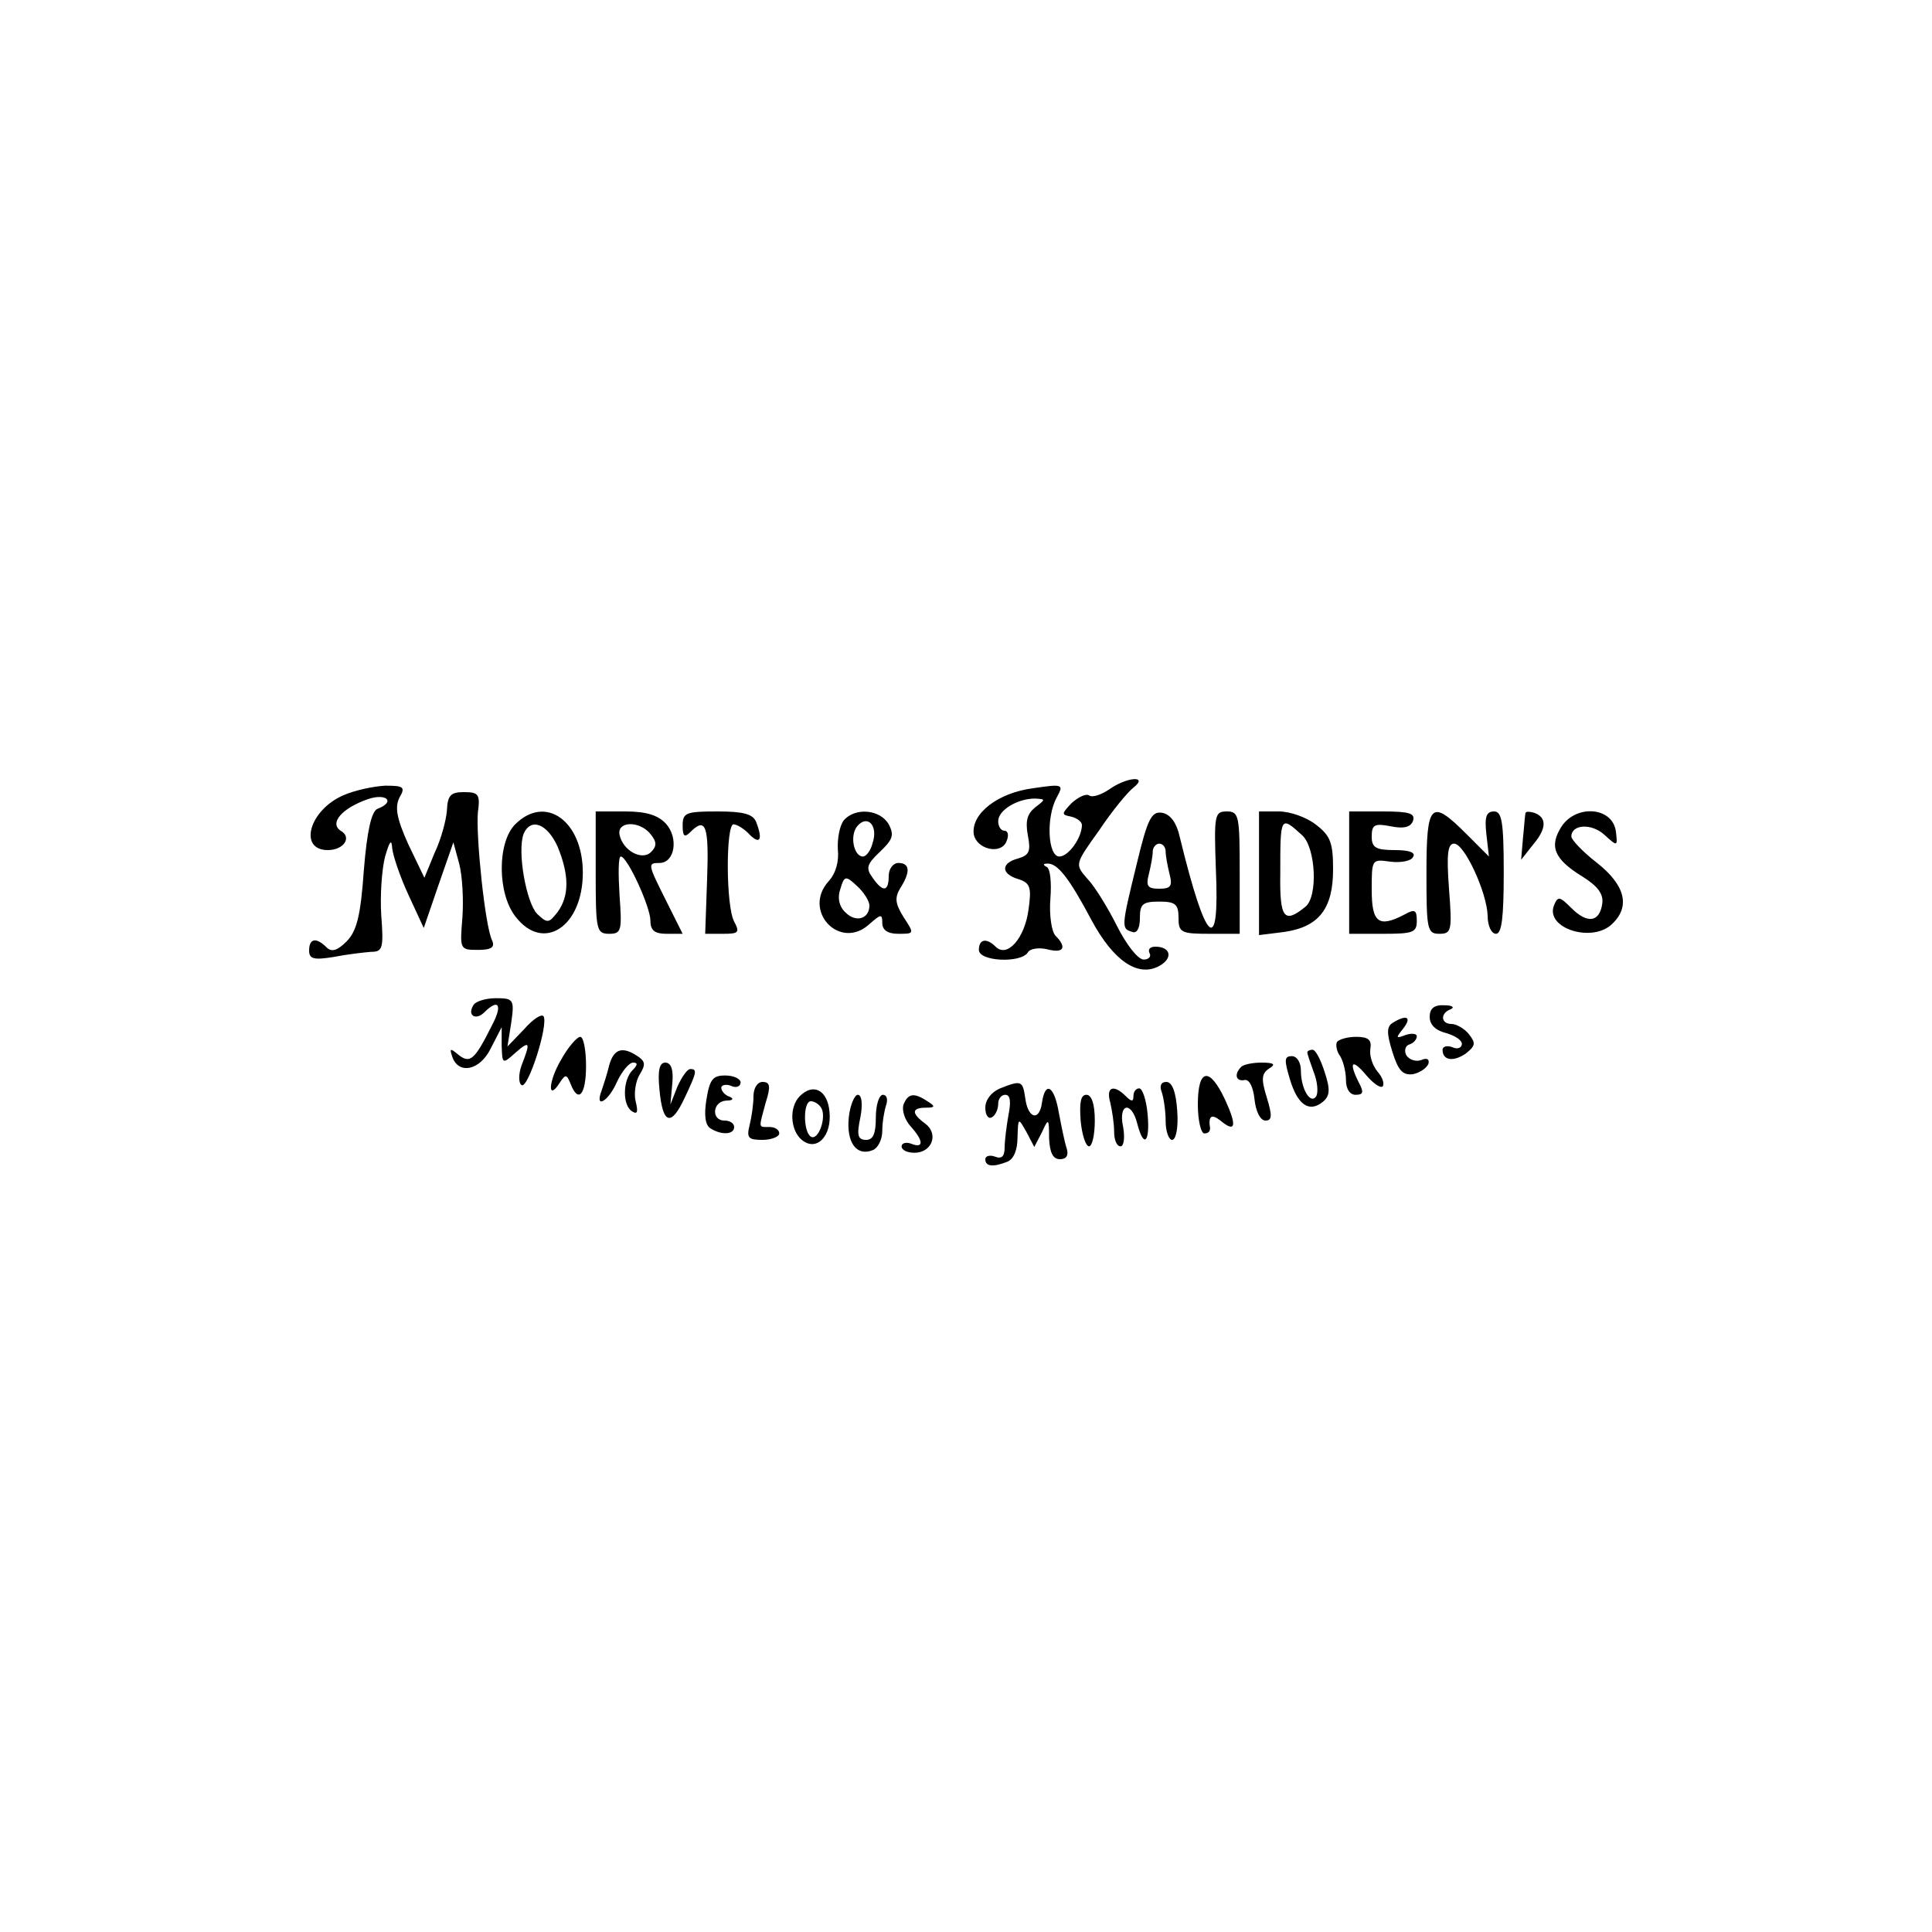
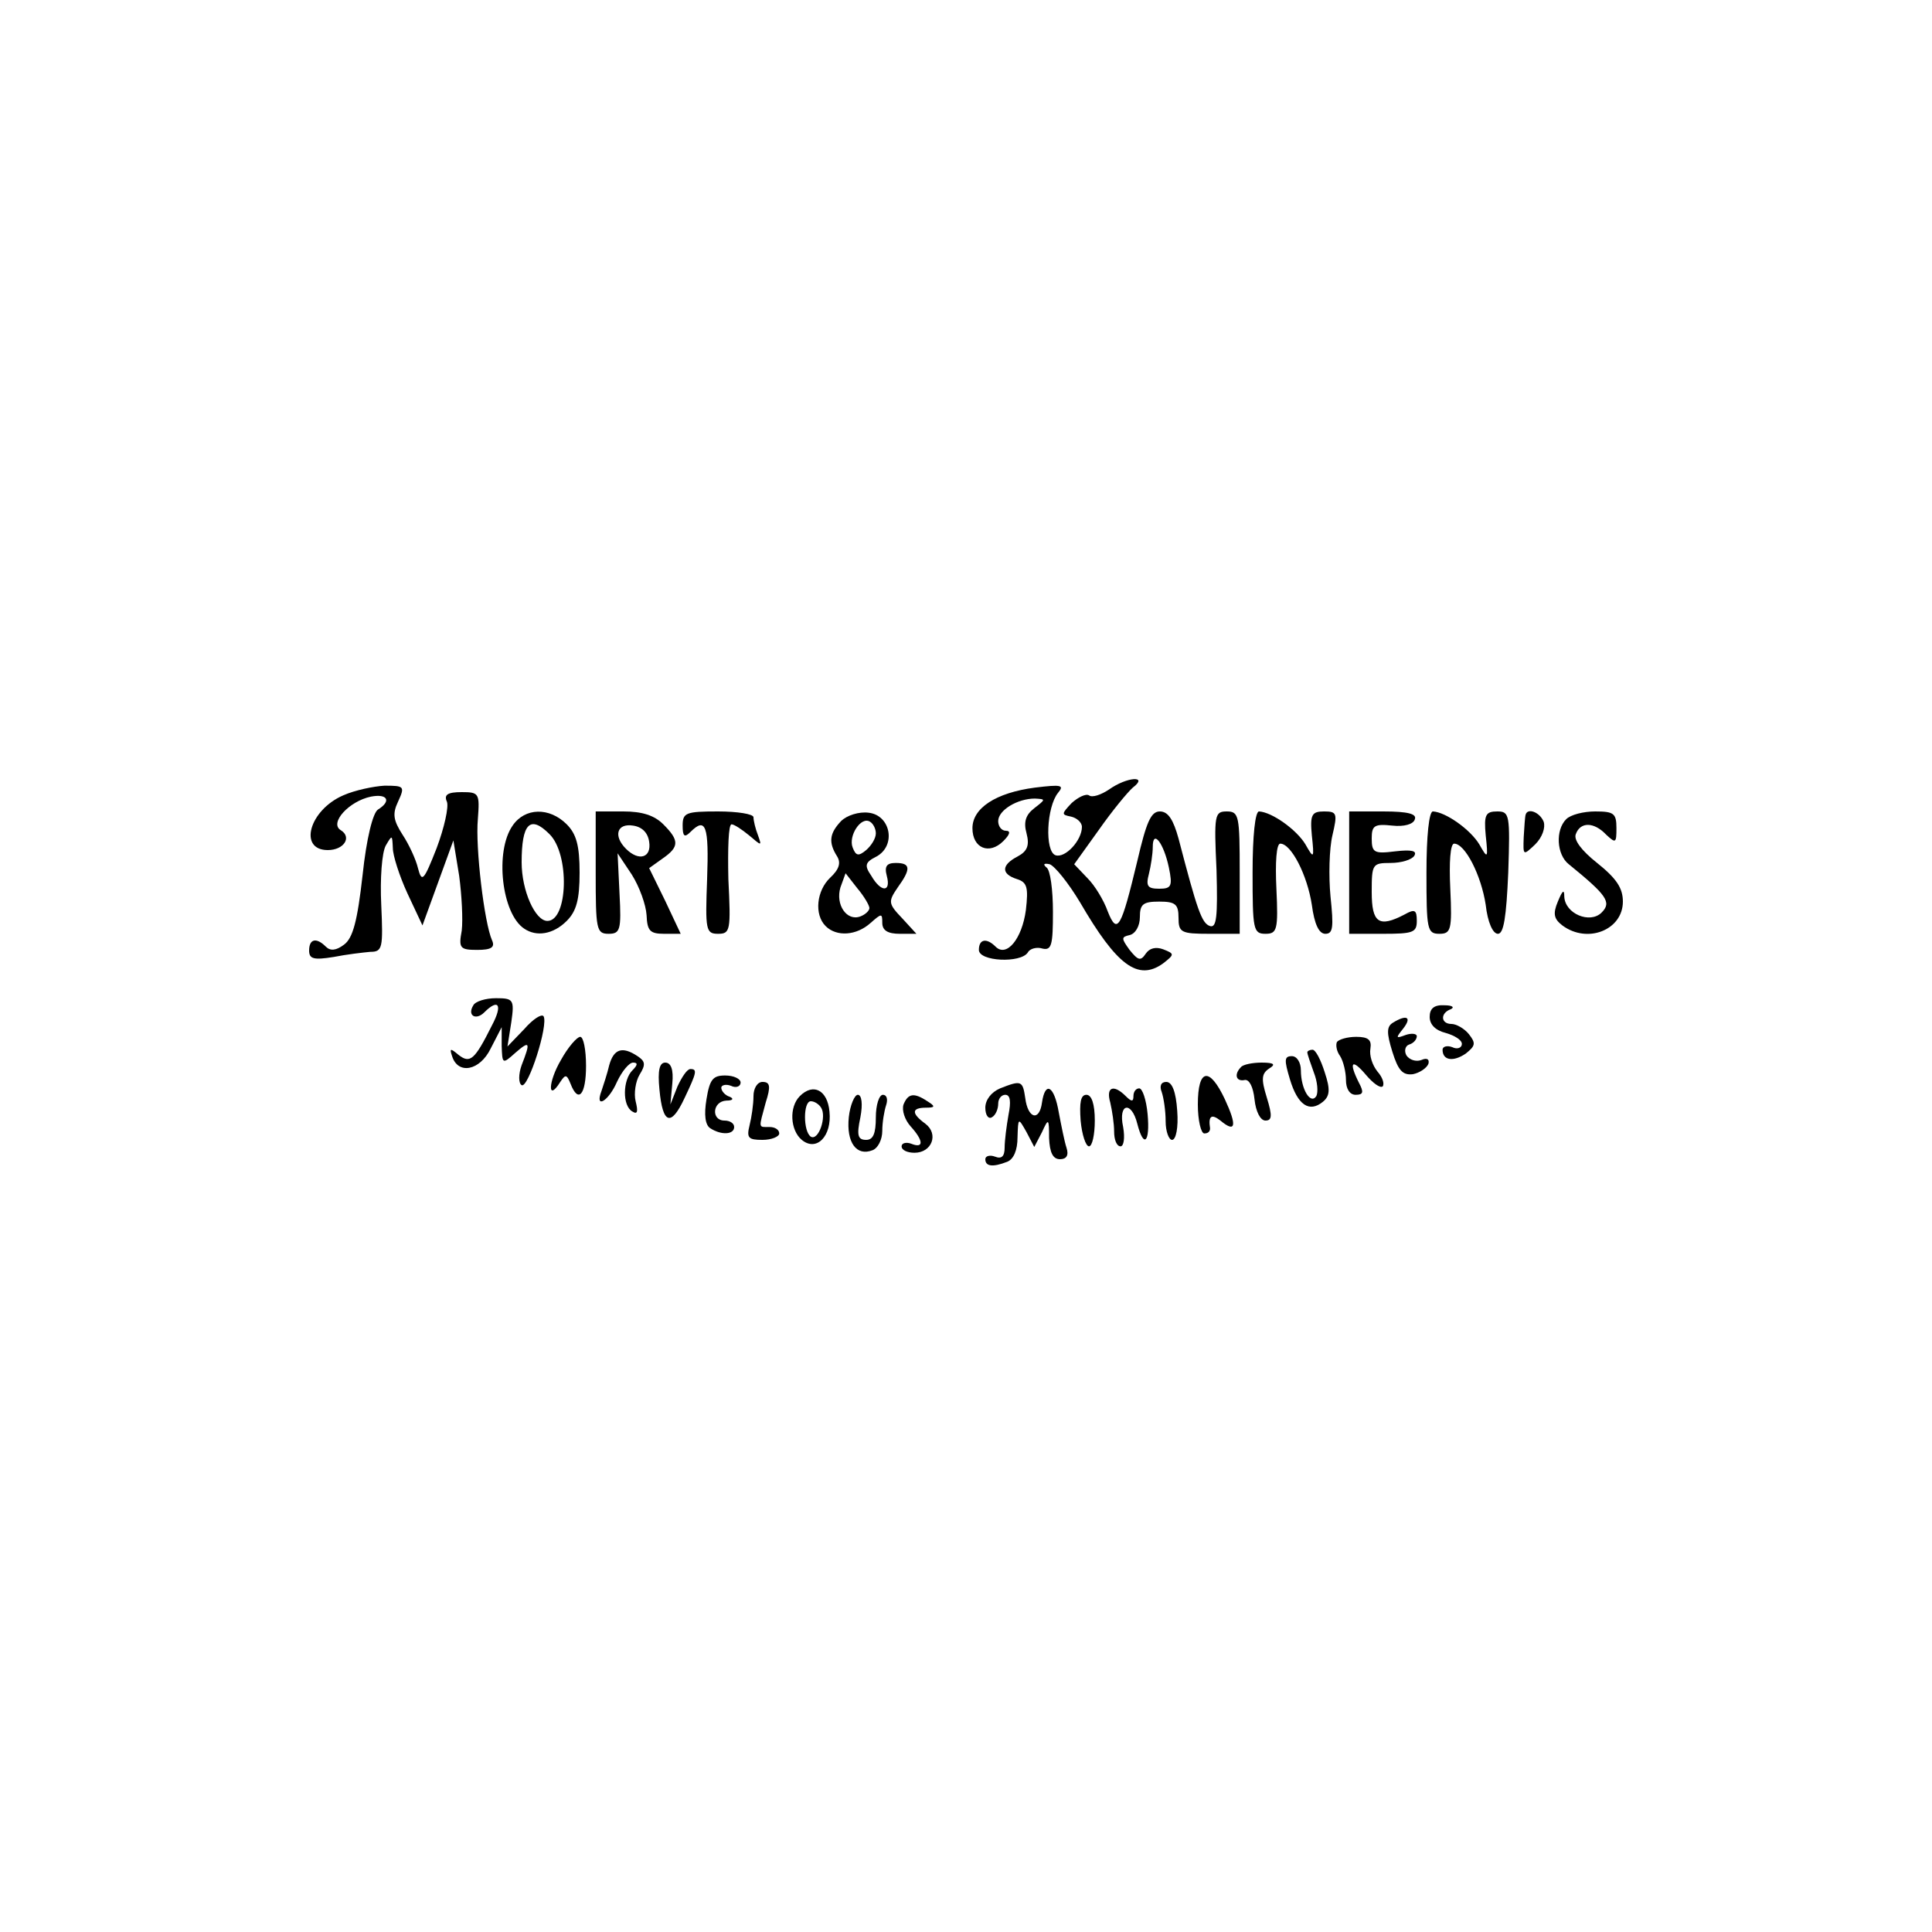
<svg xmlns="http://www.w3.org/2000/svg" version="1.0" width="300pt" height="300pt" viewBox="0 0 300 300" preserveAspectRatio="xMidYMid meet">
  <g transform="translate(0,300) scale(0.1,-0.1)" fill="#000000" stroke="none">
-     <path d="M1722 1774 c-12 -8 -26 -13 -31 -9 -5 3 -17 -3 -27 -12 -16 -17 -16 -18 -1 -21 9 -2 17 -8 17 -13 0 -20 -21 -49 -35 -49 -18 0 -21 61 -4 92 11 20 10 21 -37 14 -54 -7 -96 -39 -92 -71 4 -24 43 -33 51 -11 4 9 2 16 -3 16 -6 0 -10 7 -10 15 0 17 30 35 57 35 17 -1 17 -1 0 -14 -12 -10 -15 -21 -11 -43 5 -25 2 -31 -15 -36 -27 -7 -27 -24 0 -32 19 -6 21 -13 16 -48 -6 -44 -33 -75 -51 -57 -14 14 -26 12 -26 -5 0 -18 65 -21 76 -4 3 6 17 8 30 5 26 -7 31 3 13 21 -6 6 -10 32 -8 57 2 25 0 48 -6 50 -6 3 -5 5 1 5 16 1 34 -22 69 -88 34 -63 72 -89 105 -71 22 12 18 30 -6 30 -8 0 -12 -4 -9 -10 3 -5 -1 -10 -9 -10 -9 0 -27 23 -42 53 -14 28 -35 62 -46 73 -19 22 -19 22 19 75 20 30 44 59 53 66 24 19 -10 17 -38 -3z" />
-     <path d="M533 1765 c-53 -23 -70 -85 -24 -85 25 0 38 20 20 30 -18 12 2 35 42 49 29 10 44 -4 15 -15 -9 -4 -16 -33 -21 -95 -5 -71 -11 -95 -27 -111 -14 -14 -23 -17 -31 -9 -16 16 -27 14 -27 -5 0 -13 7 -15 38 -10 20 4 46 7 58 8 18 0 20 5 16 57 -2 31 1 72 6 91 7 24 10 28 11 13 1 -11 12 -44 25 -72 l24 -52 23 67 23 66 9 -33 c5 -19 7 -56 5 -84 -4 -49 -4 -50 24 -50 21 0 27 4 22 15 -11 23 -25 161 -22 198 4 29 1 32 -22 32 -20 0 -25 -5 -26 -28 -1 -15 -9 -45 -19 -66 l-16 -39 -25 52 c-18 40 -21 57 -14 72 10 17 7 19 -22 19 -18 -1 -47 -7 -65 -15z" />
-     <path d="M800 1720 c-28 -28 -28 -108 1 -144 43 -55 104 -15 104 69 0 80 -58 122 -105 75z m66 -35 c18 -44 18 -76 0 -101 -14 -18 -16 -18 -32 -3 -17 18 -31 97 -21 124 11 26 37 16 53 -20z" />
-     <path d="M925 1645 c0 -89 1 -95 21 -95 19 0 20 5 16 60 -2 33 -2 60 2 60 10 0 46 -78 46 -100 0 -15 7 -20 25 -20 l25 0 -25 50 c-29 58 -30 60 -11 60 24 0 30 39 10 61 -12 13 -30 19 -63 19 l-46 0 0 -95z m85 60 c10 -12 10 -19 1 -28 -14 -14 -44 2 -49 27 -4 21 31 22 48 1z" />
-     <path d="M1060 1718 c0 -17 3 -19 12 -10 24 24 29 10 26 -73 l-3 -85 28 0 c24 0 26 2 17 19 -13 24 -13 151 -1 151 5 0 17 -7 25 -16 16 -16 21 -8 10 20 -5 12 -20 16 -60 16 -49 0 -54 -2 -54 -22z" />
-     <path d="M1310 1726 c-6 -8 -10 -28 -9 -45 2 -18 -3 -37 -14 -49 -42 -46 17 -109 63 -67 18 16 20 16 20 2 0 -11 8 -17 25 -17 25 0 25 0 8 26 -13 21 -14 30 -5 45 16 25 15 39 -3 39 -8 0 -15 -9 -15 -20 0 -25 -9 -26 -25 -3 -11 15 -9 21 11 40 20 19 23 26 14 43 -13 23 -52 27 -70 6z m45 -35 c-3 -12 -10 -21 -15 -21 -14 0 -21 32 -9 47 16 19 33 1 24 -26z m-5 -97 c0 -21 -21 -27 -37 -11 -10 9 -13 23 -8 37 6 20 8 21 26 4 10 -9 19 -23 19 -30z" />
-     <path d="M1765 1658 c-24 -98 -24 -100 -7 -105 7 -3 12 5 12 21 0 22 4 26 30 26 25 0 30 -4 30 -25 0 -23 4 -25 48 -25 l47 0 0 95 c0 88 -1 95 -20 95 -19 0 -20 -5 -17 -90 6 -136 -15 -118 -56 50 -5 23 -15 36 -28 38 -16 2 -22 -9 -39 -80z m45 20 c0 -7 3 -23 6 -35 5 -19 2 -23 -16 -23 -18 0 -21 4 -16 23 3 12 6 28 6 35 0 6 5 12 10 12 6 0 10 -6 10 -12z" />
-     <path d="M1955 1644 l0 -96 40 5 c53 8 75 36 75 97 0 41 -4 52 -26 69 -15 12 -41 21 -58 21 l-31 0 0 -96z m67 59 c21 -19 25 -95 5 -111 -33 -27 -40 -18 -39 51 0 90 0 91 34 60z" />
-     <path d="M2095 1645 l0 -95 53 0 c46 0 52 2 52 20 0 17 -3 19 -19 10 -40 -21 -51 -13 -51 38 0 48 0 48 29 44 16 -2 32 1 35 7 5 7 -5 11 -28 11 -30 0 -36 4 -36 21 0 18 4 21 29 16 20 -4 31 -2 35 8 4 12 -5 15 -47 15 l-52 0 0 -95z" />
-     <path d="M2215 1645 c0 -88 1 -95 20 -95 19 0 20 5 15 70 -4 54 -2 70 8 70 16 0 51 -76 52 -112 0 -16 6 -28 13 -28 9 0 12 26 12 95 0 79 -3 95 -15 95 -12 0 -15 -8 -12 -35 l4 -35 -35 35 c-55 55 -62 49 -62 -60z" />
-     <path d="M2369 1738 c-1 -1 -2 -19 -4 -38 l-3 -35 19 24 c21 25 21 42 1 49 -7 2 -12 2 -13 0z" />
-     <path d="M2425 1717 c-20 -31 -12 -51 32 -78 24 -15 33 -27 31 -42 -4 -29 -23 -32 -48 -7 -18 18 -21 19 -27 4 -14 -36 61 -59 91 -28 28 27 19 60 -24 94 -22 17 -40 36 -40 41 0 19 31 21 51 3 21 -19 21 -19 18 6 -6 37 -61 41 -84 7z" />
+     <path d="M1722 1774 c-12 -8 -26 -13 -31 -9 -5 3 -17 -3 -27 -12 -16 -17 -16 -18 -1 -21 9 -2 17 -9 17 -16 0 -21 -26 -49 -41 -44 -17 6 -14 75 4 97 10 12 5 13 -36 8 -61 -8 -97 -32 -97 -63 0 -31 26 -42 48 -20 10 10 12 16 4 16 -7 0 -12 7 -12 15 0 17 30 35 57 35 17 -1 17 -1 -1 -15 -13 -10 -17 -21 -12 -39 5 -19 1 -28 -14 -36 -25 -13 -26 -27 -1 -35 16 -5 18 -13 14 -48 -6 -45 -30 -74 -47 -57 -14 14 -26 12 -26 -5 0 -18 65 -21 76 -4 3 6 14 9 23 6 14 -3 16 6 16 57 0 34 -4 65 -10 69 -6 5 -4 7 5 5 8 -3 29 -29 47 -59 57 -98 90 -123 129 -95 18 14 18 15 0 22 -11 4 -21 2 -27 -7 -8 -12 -12 -10 -25 6 -13 18 -13 20 0 23 9 2 16 14 16 28 0 20 5 24 30 24 25 0 30 -4 30 -25 0 -23 4 -25 48 -25 l47 0 0 95 c0 88 -1 95 -20 95 -19 0 -20 -5 -16 -91 2 -73 0 -90 -10 -87 -13 4 -20 25 -49 136 -8 29 -16 42 -29 42 -14 0 -21 -17 -35 -77 -25 -104 -31 -116 -46 -78 -6 17 -20 40 -31 51 l-21 22 38 53 c21 30 45 59 53 66 25 19 -9 17 -37 -3z m93 -121 c6 -29 4 -33 -15 -33 -18 0 -21 4 -16 23 3 12 6 31 6 42 0 28 17 6 25 -32z" />
+     <path d="M533 1765 c-53 -23 -70 -85 -24 -85 25 0 38 20 20 31 -18 11 13 45 47 52 26 5 32 -7 11 -20 -8 -5 -18 -45 -24 -102 -8 -71 -15 -98 -29 -108 -12 -9 -21 -10 -28 -3 -15 15 -26 12 -26 -6 0 -13 7 -15 38 -10 20 4 46 7 57 8 19 0 20 6 17 73 -2 41 1 81 7 92 10 17 10 17 11 -4 0 -11 10 -43 23 -71 l23 -49 24 66 24 66 9 -55 c4 -30 6 -68 4 -85 -5 -27 -3 -30 24 -30 22 0 28 4 23 15 -12 27 -26 144 -22 188 3 40 2 42 -25 42 -22 0 -28 -4 -23 -15 3 -8 -4 -40 -16 -72 -20 -51 -23 -54 -29 -31 -3 13 -14 37 -24 52 -14 22 -16 32 -7 51 11 24 10 25 -21 25 -17 -1 -46 -7 -64 -15z" />
+     <path d="M796 1718 c-28 -40 -17 -137 18 -160 19 -13 45 -9 66 12 15 15 20 33 20 75 0 42 -5 60 -20 75 -27 27 -65 26 -84 -2z m57 -13 c32 -31 29 -135 -3 -135 -19 0 -40 47 -40 91 0 60 13 74 43 44z" />
+     <path d="M925 1645 c0 -88 1 -95 20 -95 18 0 20 6 17 62 l-3 63 22 -33 c12 -19 22 -47 23 -63 1 -24 5 -29 27 -29 l26 0 -24 51 -25 51 21 15 c26 18 26 28 1 53 -14 14 -33 20 -62 20 l-43 0 0 -95z m83 48 c4 -25 -16 -31 -36 -11 -20 20 -14 40 11 36 14 -2 23 -11 25 -25z" />
+     <path d="M1060 1718 c0 -17 3 -19 12 -10 24 24 29 10 26 -73 -3 -79 -2 -85 17 -85 19 0 20 5 16 85 -1 47 0 85 5 85 4 0 16 -8 27 -17 20 -17 20 -17 14 0 -4 10 -7 23 -7 28 0 5 -25 9 -55 9 -50 0 -55 -2 -55 -22z" />
+     <path d="M1306 1725 c-18 -19 -20 -33 -6 -55 6 -10 3 -20 -11 -33 -21 -20 -25 -57 -7 -75 17 -17 48 -15 70 5 17 15 18 15 18 0 0 -12 9 -17 27 -17 l26 0 -22 24 c-22 23 -22 26 -7 48 21 29 20 38 -3 38 -14 0 -18 -5 -14 -20 7 -26 -9 -26 -24 0 -11 16 -10 21 8 30 31 17 22 64 -12 68 -15 2 -34 -4 -43 -13z m54 -19 c0 -8 -7 -19 -15 -26 -12 -10 -16 -9 -21 4 -7 18 13 49 27 40 5 -3 9 -11 9 -18z m-10 -116 c0 -4 -6 -10 -14 -13 -21 -8 -39 18 -31 45 l8 22 18 -23 c11 -13 19 -27 19 -31z" />
+     <path d="M1945 1645 c0 -88 1 -95 20 -95 18 0 20 6 17 70 -2 41 0 70 6 70 17 0 42 -49 49 -95 4 -30 11 -45 21 -45 12 0 13 10 8 58 -3 31 -2 74 3 95 8 34 7 37 -13 37 -19 0 -22 -5 -19 -37 4 -37 3 -37 -10 -14 -14 23 -52 50 -72 51 -6 0 -10 -38 -10 -95z" />
+     <path d="M2095 1645 l0 -95 53 0 c46 0 52 2 52 20 0 17 -3 19 -19 10 -40 -21 -51 -13 -51 35 0 43 1 45 29 45 17 0 33 5 37 11 5 8 -4 10 -30 7 -32 -4 -36 -2 -36 20 0 20 4 23 32 20 18 -2 33 2 35 10 3 8 -10 12 -49 12 l-53 0 0 -95z" />
+     <path d="M2215 1645 c0 -88 1 -95 20 -95 18 0 20 6 17 70 -2 41 0 70 6 70 17 0 42 -49 49 -95 3 -27 11 -45 19 -45 9 0 13 26 16 95 3 90 2 95 -17 95 -18 0 -21 -5 -18 -37 4 -37 3 -37 -10 -14 -14 23 -52 50 -72 51 -6 0 -10 -38 -10 -95z" />
+     <path d="M2369 1735 c-1 -3 -2 -18 -3 -35 -1 -29 -1 -29 18 -11 11 11 16 26 13 35 -6 15 -25 22 -28 11z" />
+     <path d="M2432 1728 c-17 -17 -15 -55 4 -70 59 -48 67 -59 51 -75 -18 -18 -57 -2 -58 25 0 12 -3 9 -10 -8 -8 -19 -6 -27 7 -37 39 -29 94 -7 94 37 0 21 -10 36 -40 60 -24 19 -37 36 -33 45 7 19 28 19 47 -1 15 -14 16 -13 16 10 0 23 -4 26 -33 26 -18 0 -38 -5 -45 -12z" />
    <path d="M735 1439 c-10 -16 4 -24 17 -11 22 22 29 12 12 -20 -27 -54 -34 -60 -52 -46 -13 11 -14 10 -10 -2 9 -29 43 -23 60 12 l17 33 0 -29 c1 -28 1 -29 21 -11 23 20 24 17 10 -19 -5 -14 -5 -28 0 -31 10 -6 42 94 34 107 -3 4 -16 -4 -30 -20 l-26 -27 6 38 c5 35 3 37 -24 37 -16 0 -32 -5 -35 -11z" />
    <path d="M2220 1421 c0 -12 9 -21 25 -25 14 -4 25 -11 25 -17 0 -6 -7 -9 -15 -5 -8 3 -15 1 -15 -4 0 -17 17 -19 36 -6 15 12 16 16 5 30 -7 9 -20 16 -27 16 -17 0 -18 17 -1 23 6 3 2 6 -10 6 -16 1 -23 -5 -23 -18z" />
    <path d="M2163 1412 c-10 -6 -10 -16 -1 -45 9 -29 16 -37 32 -35 10 2 21 9 24 16 2 7 -2 10 -11 6 -8 -3 -18 0 -23 7 -4 7 -2 15 4 17 7 2 12 8 12 13 0 4 -8 5 -17 2 -16 -6 -16 -5 -4 10 14 18 5 22 -16 9z" />
    <path d="M871 1354 c-20 -34 -21 -66 -1 -34 8 12 10 12 16 -3 12 -31 24 -17 24 28 0 25 -4 45 -9 45 -5 0 -19 -16 -30 -36z" />
    <path d="M2076 1382 c-2 -4 -1 -14 5 -22 5 -8 9 -25 9 -37 0 -14 6 -23 15 -23 12 0 13 4 5 19 -16 32 -11 38 11 12 11 -13 22 -21 26 -18 3 4 0 14 -8 23 -8 10 -13 25 -11 36 2 13 -3 18 -22 18 -14 0 -27 -4 -30 -8z" />
    <path d="M946 1346 c-3 -13 -9 -31 -12 -40 -11 -29 11 -16 24 14 8 17 19 30 25 30 8 0 7 -4 -1 -12 -15 -15 -16 -55 0 -64 8 -5 9 0 5 16 -3 12 0 31 6 41 10 16 9 21 -3 29 -24 16 -37 11 -44 -14z" />
    <path d="M2030 1366 c0 -3 5 -17 10 -31 6 -15 7 -31 4 -37 -9 -14 -24 11 -24 40 0 12 -6 22 -14 22 -12 0 -12 -6 -3 -36 12 -40 30 -52 51 -35 11 9 12 19 3 46 -6 19 -14 35 -19 35 -4 0 -8 -2 -8 -4z" />
    <path d="M1024 1308 c5 -54 18 -58 39 -13 19 40 20 45 9 45 -5 0 -13 -12 -20 -27 l-11 -28 3 33 c2 21 -2 32 -11 32 -9 0 -12 -12 -9 -42z" />
    <path d="M1927 1343 c-11 -11 -8 -23 6 -20 7 1 13 -11 15 -30 2 -19 9 -33 17 -33 10 0 11 7 2 36 -9 29 -8 37 4 45 10 6 8 9 -12 9 -14 0 -29 -3 -32 -7z" />
    <path d="M1097 1293 c-4 -24 -2 -40 6 -45 17 -11 37 -10 37 2 0 6 -7 10 -15 10 -21 0 -19 30 3 31 10 0 12 3 5 6 -7 2 -13 9 -13 14 0 4 7 6 15 3 8 -4 15 -1 15 5 0 6 -11 11 -24 11 -19 0 -24 -6 -29 -37z" />
    <path d="M1860 1285 c0 -25 5 -45 10 -45 6 0 9 3 9 8 -3 19 2 23 16 12 24 -20 26 -8 7 33 -24 51 -42 48 -42 -8z" />
    <path d="M1170 1298 c0 -13 -3 -33 -6 -45 -5 -20 -2 -23 20 -23 14 0 26 5 26 10 0 6 -7 10 -15 10 -18 0 -17 -3 -6 38 8 25 7 32 -5 32 -8 0 -14 -10 -14 -22z" />
    <path d="M1553 1310 c-14 -6 -23 -18 -23 -30 0 -12 5 -18 10 -15 6 3 10 13 10 21 0 8 5 14 11 14 8 0 9 -11 5 -31 -3 -17 -6 -40 -6 -51 0 -14 -5 -18 -15 -14 -8 3 -15 1 -15 -4 0 -11 11 -13 34 -4 10 4 16 18 16 38 1 31 1 31 14 8 l12 -23 12 23 c10 22 11 22 11 -9 1 -23 6 -33 17 -33 10 0 14 6 10 18 -3 9 -8 34 -12 55 -7 41 -21 49 -26 15 -4 -30 -22 -25 -26 7 -4 27 -6 28 -39 15z" />
    <path d="M1804 1304 c3 -9 6 -29 6 -45 0 -16 5 -29 10 -29 6 0 10 19 8 45 -2 30 -8 45 -17 45 -8 0 -11 -6 -7 -16z" />
    <path d="M1242 1298 c-17 -17 -15 -53 3 -68 23 -19 47 6 43 44 -3 33 -25 45 -46 24z m33 -18 c9 -14 -4 -52 -16 -45 -12 8 -12 55 0 55 6 0 13 -5 16 -10z" />
    <path d="M1724 1288 c3 -13 6 -33 6 -45 0 -13 4 -23 10 -23 5 0 7 13 4 30 -8 37 13 41 22 5 10 -39 20 -29 16 15 -2 22 -8 40 -13 40 -5 0 -9 -5 -9 -12 0 -9 -3 -9 -12 0 -19 19 -31 14 -24 -10z" />
    <path d="M1318 1265 c-4 -39 12 -61 37 -51 8 3 15 16 15 30 0 13 3 31 6 40 3 9 1 16 -5 16 -6 0 -11 -16 -11 -35 0 -25 -4 -35 -15 -35 -13 0 -15 7 -9 35 4 21 2 35 -4 35 -5 0 -12 -16 -14 -35z" />
    <path d="M1403 1285 c-3 -9 2 -24 11 -34 20 -22 21 -35 1 -27 -8 3 -15 1 -15 -4 0 -6 9 -10 20 -10 27 0 38 29 17 45 -22 16 -22 25 1 25 14 0 15 2 2 10 -21 14 -30 12 -37 -5z" />
    <path d="M1678 1260 c2 -22 8 -40 13 -40 5 0 9 18 9 40 0 26 -5 40 -13 40 -9 0 -11 -12 -9 -40z" />
  </g>
</svg>
